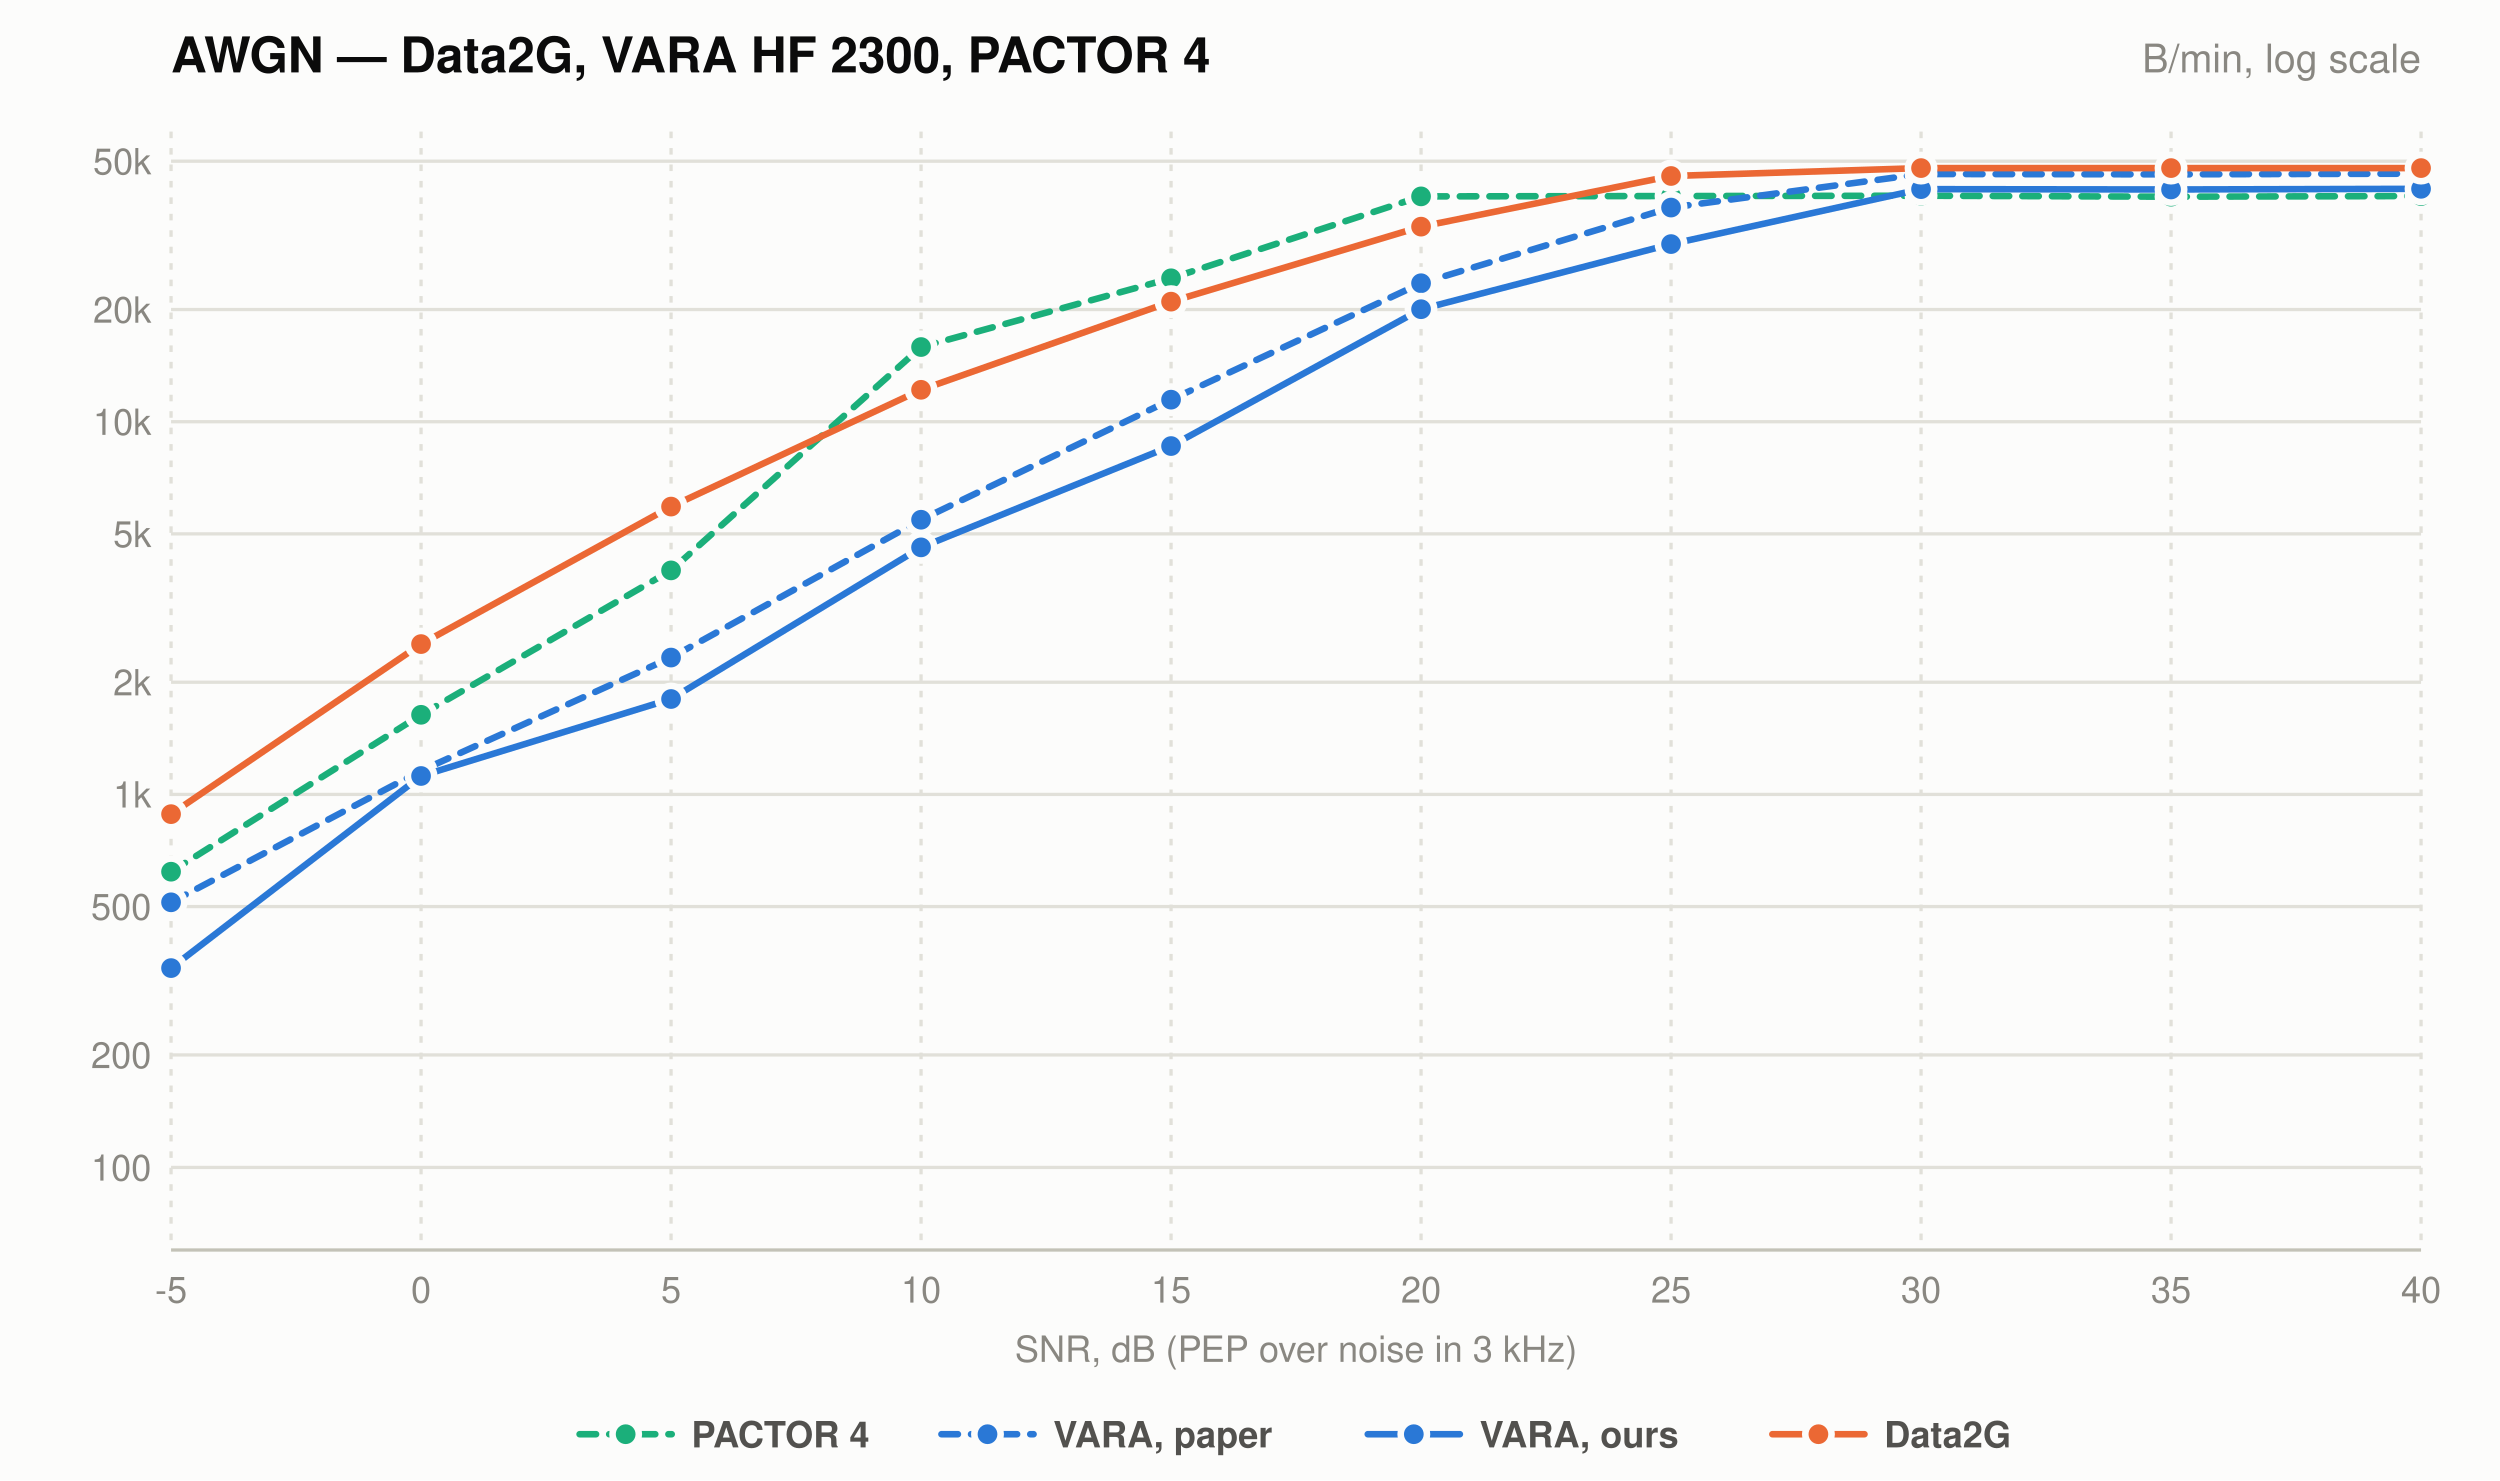
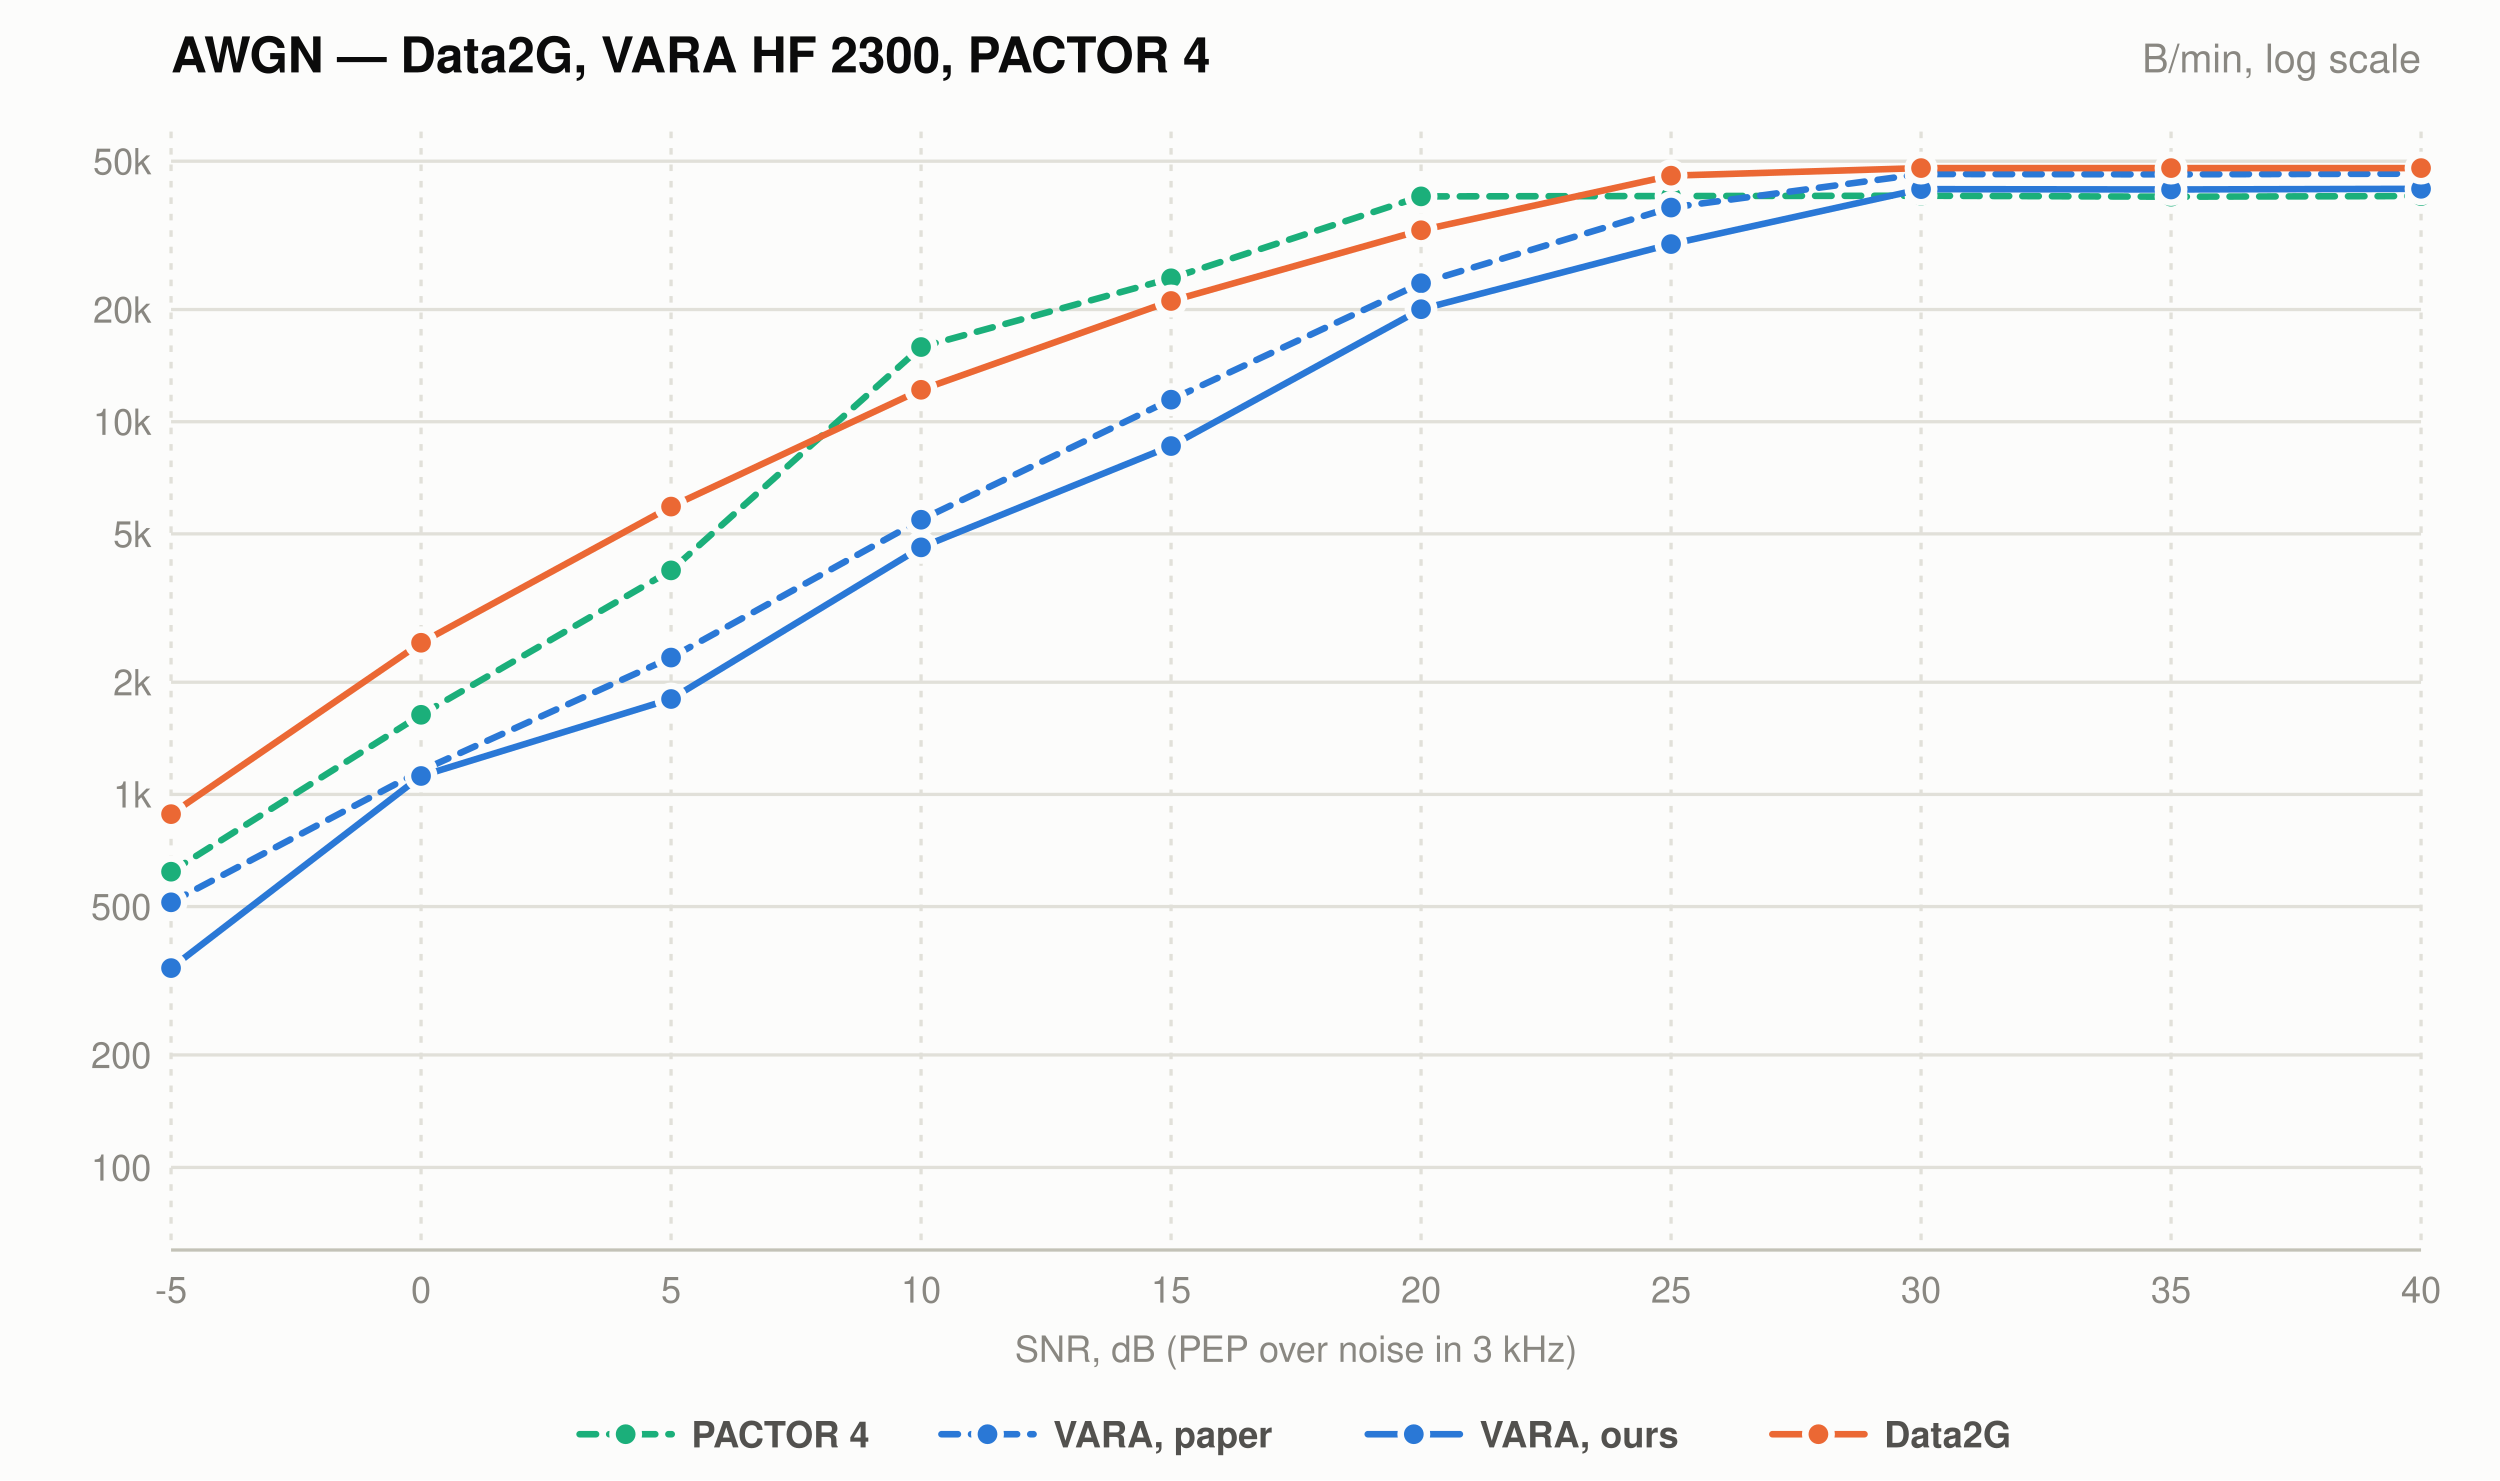
<svg xmlns="http://www.w3.org/2000/svg" viewBox="0 0 760 450" width="760" height="450" font-family="-apple-system, BlinkMacSystemFont, 'Segoe UI', Helvetica, Arial, sans-serif">
  <rect width="760" height="450" fill="#fcfcfb" />
  <text x="52" y="22" font-size="15" font-weight="600" fill="#0b0b0b">AWGN — Data2G, VARA HF 2300, PACTOR 4</text>
  <text x="736" y="22" font-size="12" fill="#898781" text-anchor="end">B/min, log scale</text>
  <line x1="52" x2="736" y1="354.9" y2="354.9" stroke="#e1e0d9" />
  <text x="46" y="358.9" font-size="11" fill="#898781" text-anchor="end">100</text>
  <line x1="52" x2="736" y1="320.7" y2="320.7" stroke="#e1e0d9" />
  <text x="46" y="324.7" font-size="11" fill="#898781" text-anchor="end">200</text>
  <line x1="52" x2="736" y1="275.6" y2="275.6" stroke="#e1e0d9" />
  <text x="46" y="279.6" font-size="11" fill="#898781" text-anchor="end">500</text>
  <line x1="52" x2="736" y1="241.5" y2="241.5" stroke="#e1e0d9" />
  <text x="46" y="245.5" font-size="11" fill="#898781" text-anchor="end">1k</text>
  <line x1="52" x2="736" y1="207.4" y2="207.4" stroke="#e1e0d9" />
  <text x="46" y="211.4" font-size="11" fill="#898781" text-anchor="end">2k</text>
  <line x1="52" x2="736" y1="162.3" y2="162.3" stroke="#e1e0d9" />
  <text x="46" y="166.3" font-size="11" fill="#898781" text-anchor="end">5k</text>
  <line x1="52" x2="736" y1="128.2" y2="128.2" stroke="#e1e0d9" />
  <text x="46" y="132.2" font-size="11" fill="#898781" text-anchor="end">10k</text>
  <line x1="52" x2="736" y1="94.1" y2="94.1" stroke="#e1e0d9" />
  <text x="46" y="98.1" font-size="11" fill="#898781" text-anchor="end">20k</text>
  <line x1="52" x2="736" y1="49.0" y2="49.0" stroke="#e1e0d9" />
  <text x="46" y="53.0" font-size="11" fill="#898781" text-anchor="end">50k</text>
  <line x1="52.0" x2="52.0" y1="40" y2="380" stroke="#e1e0d9" stroke-dasharray="2 3" />
  <text x="52.0" y="396" font-size="11" fill="#898781" text-anchor="middle">-5</text>
  <line x1="128.0" x2="128.0" y1="40" y2="380" stroke="#e1e0d9" stroke-dasharray="2 3" />
  <text x="128.0" y="396" font-size="11" fill="#898781" text-anchor="middle">0</text>
  <line x1="204.0" x2="204.0" y1="40" y2="380" stroke="#e1e0d9" stroke-dasharray="2 3" />
  <text x="204.0" y="396" font-size="11" fill="#898781" text-anchor="middle">5</text>
  <line x1="280.0" x2="280.0" y1="40" y2="380" stroke="#e1e0d9" stroke-dasharray="2 3" />
  <text x="280.0" y="396" font-size="11" fill="#898781" text-anchor="middle">10</text>
  <line x1="356.0" x2="356.0" y1="40" y2="380" stroke="#e1e0d9" stroke-dasharray="2 3" />
  <text x="356.0" y="396" font-size="11" fill="#898781" text-anchor="middle">15</text>
  <line x1="432.0" x2="432.0" y1="40" y2="380" stroke="#e1e0d9" stroke-dasharray="2 3" />
  <text x="432.0" y="396" font-size="11" fill="#898781" text-anchor="middle">20</text>
  <line x1="508.0" x2="508.0" y1="40" y2="380" stroke="#e1e0d9" stroke-dasharray="2 3" />
  <text x="508.0" y="396" font-size="11" fill="#898781" text-anchor="middle">25</text>
  <line x1="584.0" x2="584.0" y1="40" y2="380" stroke="#e1e0d9" stroke-dasharray="2 3" />
  <text x="584.0" y="396" font-size="11" fill="#898781" text-anchor="middle">30</text>
  <line x1="660.0" x2="660.0" y1="40" y2="380" stroke="#e1e0d9" stroke-dasharray="2 3" />
  <text x="660.0" y="396" font-size="11" fill="#898781" text-anchor="middle">35</text>
  <line x1="736.0" x2="736.0" y1="40" y2="380" stroke="#e1e0d9" stroke-dasharray="2 3" />
  <text x="736.0" y="396" font-size="11" fill="#898781" text-anchor="middle">40</text>
  <line x1="52" x2="736" y1="380" y2="380" stroke="#c3c2b7" />
  <text x="394.0" y="414" font-size="11" fill="#898781" text-anchor="middle">SNR, dB (PEP over noise in 3 kHz)</text>
  <path d="M52.0,265.0L128.0,217.3L204.0,173.4L280.0,105.5L356.0,84.6L432.0,59.7L508.0,59.6L584.0,59.5L660.0,59.8L736.0,59.6" fill="none" stroke="#1baf7a" stroke-width="2" stroke-linejoin="round" stroke-linecap="round" stroke-dasharray="5 4" />
  <circle cx="52.0" cy="265.0" r="4" fill="#1baf7a" stroke="#fcfcfb" stroke-width="2" />
  <circle cx="128.0" cy="217.3" r="4" fill="#1baf7a" stroke="#fcfcfb" stroke-width="2" />
  <circle cx="204.0" cy="173.4" r="4" fill="#1baf7a" stroke="#fcfcfb" stroke-width="2" />
  <circle cx="280.0" cy="105.5" r="4" fill="#1baf7a" stroke="#fcfcfb" stroke-width="2" />
  <circle cx="356.0" cy="84.6" r="4" fill="#1baf7a" stroke="#fcfcfb" stroke-width="2" />
  <circle cx="432.0" cy="59.7" r="4" fill="#1baf7a" stroke="#fcfcfb" stroke-width="2" />
  <circle cx="508.0" cy="59.6" r="4" fill="#1baf7a" stroke="#fcfcfb" stroke-width="2" />
  <circle cx="584.0" cy="59.5" r="4" fill="#1baf7a" stroke="#fcfcfb" stroke-width="2" />
  <circle cx="660.0" cy="59.8" r="4" fill="#1baf7a" stroke="#fcfcfb" stroke-width="2" />
  <circle cx="736.0" cy="59.6" r="4" fill="#1baf7a" stroke="#fcfcfb" stroke-width="2" />
  <path d="M52.0,274.3L128.0,234.3L204.0,199.9L280.0,158.0L356.0,121.5L432.0,86.1L508.0,63.1L584.0,52.9L660.0,53.0L736.0,52.8" fill="none" stroke="#2a78d6" stroke-width="2" stroke-linejoin="round" stroke-linecap="round" stroke-dasharray="5 4" />
  <circle cx="52.0" cy="274.3" r="4" fill="#2a78d6" stroke="#fcfcfb" stroke-width="2" />
  <circle cx="128.0" cy="234.3" r="4" fill="#2a78d6" stroke="#fcfcfb" stroke-width="2" />
  <circle cx="204.0" cy="199.9" r="4" fill="#2a78d6" stroke="#fcfcfb" stroke-width="2" />
  <circle cx="280.0" cy="158.0" r="4" fill="#2a78d6" stroke="#fcfcfb" stroke-width="2" />
  <circle cx="356.0" cy="121.5" r="4" fill="#2a78d6" stroke="#fcfcfb" stroke-width="2" />
  <circle cx="432.0" cy="86.1" r="4" fill="#2a78d6" stroke="#fcfcfb" stroke-width="2" />
  <circle cx="508.0" cy="63.1" r="4" fill="#2a78d6" stroke="#fcfcfb" stroke-width="2" />
  <circle cx="584.0" cy="52.9" r="4" fill="#2a78d6" stroke="#fcfcfb" stroke-width="2" />
  <circle cx="660.0" cy="53.0" r="4" fill="#2a78d6" stroke="#fcfcfb" stroke-width="2" />
  <circle cx="736.0" cy="52.8" r="4" fill="#2a78d6" stroke="#fcfcfb" stroke-width="2" />
  <path d="M52.0,294.3L128.0,235.9L204.0,212.5L280.0,166.4L356.0,135.6L432.0,94.0L508.0,74.2L584.0,57.5L660.0,57.6L736.0,57.4" fill="none" stroke="#2a78d6" stroke-width="2" stroke-linejoin="round" stroke-linecap="round" />
  <circle cx="52.0" cy="294.3" r="4" fill="#2a78d6" stroke="#fcfcfb" stroke-width="2" />
  <circle cx="128.0" cy="235.9" r="4" fill="#2a78d6" stroke="#fcfcfb" stroke-width="2" />
  <circle cx="204.0" cy="212.5" r="4" fill="#2a78d6" stroke="#fcfcfb" stroke-width="2" />
  <circle cx="280.0" cy="166.4" r="4" fill="#2a78d6" stroke="#fcfcfb" stroke-width="2" />
  <circle cx="356.0" cy="135.6" r="4" fill="#2a78d6" stroke="#fcfcfb" stroke-width="2" />
  <circle cx="432.0" cy="94.0" r="4" fill="#2a78d6" stroke="#fcfcfb" stroke-width="2" />
  <circle cx="508.0" cy="74.2" r="4" fill="#2a78d6" stroke="#fcfcfb" stroke-width="2" />
  <circle cx="584.0" cy="57.5" r="4" fill="#2a78d6" stroke="#fcfcfb" stroke-width="2" />
  <circle cx="660.0" cy="57.6" r="4" fill="#2a78d6" stroke="#fcfcfb" stroke-width="2" />
  <circle cx="736.0" cy="57.4" r="4" fill="#2a78d6" stroke="#fcfcfb" stroke-width="2" />
-   <path d="M52.0,247.5L128.0,195.8L204.0,154.0L280.0,118.5L356.0,91.7L432.0,68.9L508.0,53.5L584.0,51.1L660.0,51.1L736.0,51.1" fill="none" stroke="#eb6834" stroke-width="2" stroke-linejoin="round" stroke-linecap="round" />
+   <path d="M52.0,247.5L128.0,195.4L204.0,154.0L280.0,118.5L356.0,91.5L432.0,70.0L508.0,53.4L584.0,51.1L660.0,51.1L736.0,51.1" fill="none" stroke="#eb6834" stroke-width="2" stroke-linejoin="round" stroke-linecap="round" />
  <circle cx="52.0" cy="247.5" r="4" fill="#eb6834" stroke="#fcfcfb" stroke-width="2" />
-   <circle cx="128.0" cy="195.8" r="4" fill="#eb6834" stroke="#fcfcfb" stroke-width="2" />
+   <circle cx="128.0" cy="195.4" r="4" fill="#eb6834" stroke="#fcfcfb" stroke-width="2" />
  <circle cx="204.0" cy="154.0" r="4" fill="#eb6834" stroke="#fcfcfb" stroke-width="2" />
  <circle cx="280.0" cy="118.5" r="4" fill="#eb6834" stroke="#fcfcfb" stroke-width="2" />
-   <circle cx="356.0" cy="91.7" r="4" fill="#eb6834" stroke="#fcfcfb" stroke-width="2" />
-   <circle cx="432.0" cy="68.9" r="4" fill="#eb6834" stroke="#fcfcfb" stroke-width="2" />
-   <circle cx="508.0" cy="53.5" r="4" fill="#eb6834" stroke="#fcfcfb" stroke-width="2" />
+   <circle cx="356.0" cy="91.5" r="4" fill="#eb6834" stroke="#fcfcfb" stroke-width="2" />
+   <circle cx="432.0" cy="70.0" r="4" fill="#eb6834" stroke="#fcfcfb" stroke-width="2" />
+   <circle cx="508.0" cy="53.4" r="4" fill="#eb6834" stroke="#fcfcfb" stroke-width="2" />
  <circle cx="584.0" cy="51.1" r="4" fill="#eb6834" stroke="#fcfcfb" stroke-width="2" />
  <circle cx="660.0" cy="51.1" r="4" fill="#eb6834" stroke="#fcfcfb" stroke-width="2" />
  <circle cx="736.0" cy="51.1" r="4" fill="#eb6834" stroke="#fcfcfb" stroke-width="2" />
  <line x1="176.2" x2="204.2" y1="436" y2="436" stroke="#1baf7a" stroke-width="2" stroke-linecap="round" stroke-dasharray="5 4" />
  <circle cx="190.2" cy="436" r="4" fill="#1baf7a" stroke="#fcfcfb" stroke-width="2" />
  <text x="210.2" y="440" font-size="11" font-weight="600" fill="#52514e">PACTOR 4</text>
  <line x1="286.2" x2="314.2" y1="436" y2="436" stroke="#2a78d6" stroke-width="2" stroke-linecap="round" stroke-dasharray="5 4" />
  <circle cx="300.2" cy="436" r="4" fill="#2a78d6" stroke="#fcfcfb" stroke-width="2" />
  <text x="320.2" y="440" font-size="11" font-weight="600" fill="#52514e">VARA, paper</text>
  <line x1="415.8" x2="443.8" y1="436" y2="436" stroke="#2a78d6" stroke-width="2" stroke-linecap="round" />
  <circle cx="429.8" cy="436" r="4" fill="#2a78d6" stroke="#fcfcfb" stroke-width="2" />
  <text x="449.8" y="440" font-size="11" font-weight="600" fill="#52514e">VARA, ours</text>
  <line x1="538.8" x2="566.8" y1="436" y2="436" stroke="#eb6834" stroke-width="2" stroke-linecap="round" />
  <circle cx="552.8" cy="436" r="4" fill="#eb6834" stroke="#fcfcfb" stroke-width="2" />
  <text x="572.8" y="440" font-size="11" font-weight="600" fill="#52514e">Data2G</text>
</svg>
